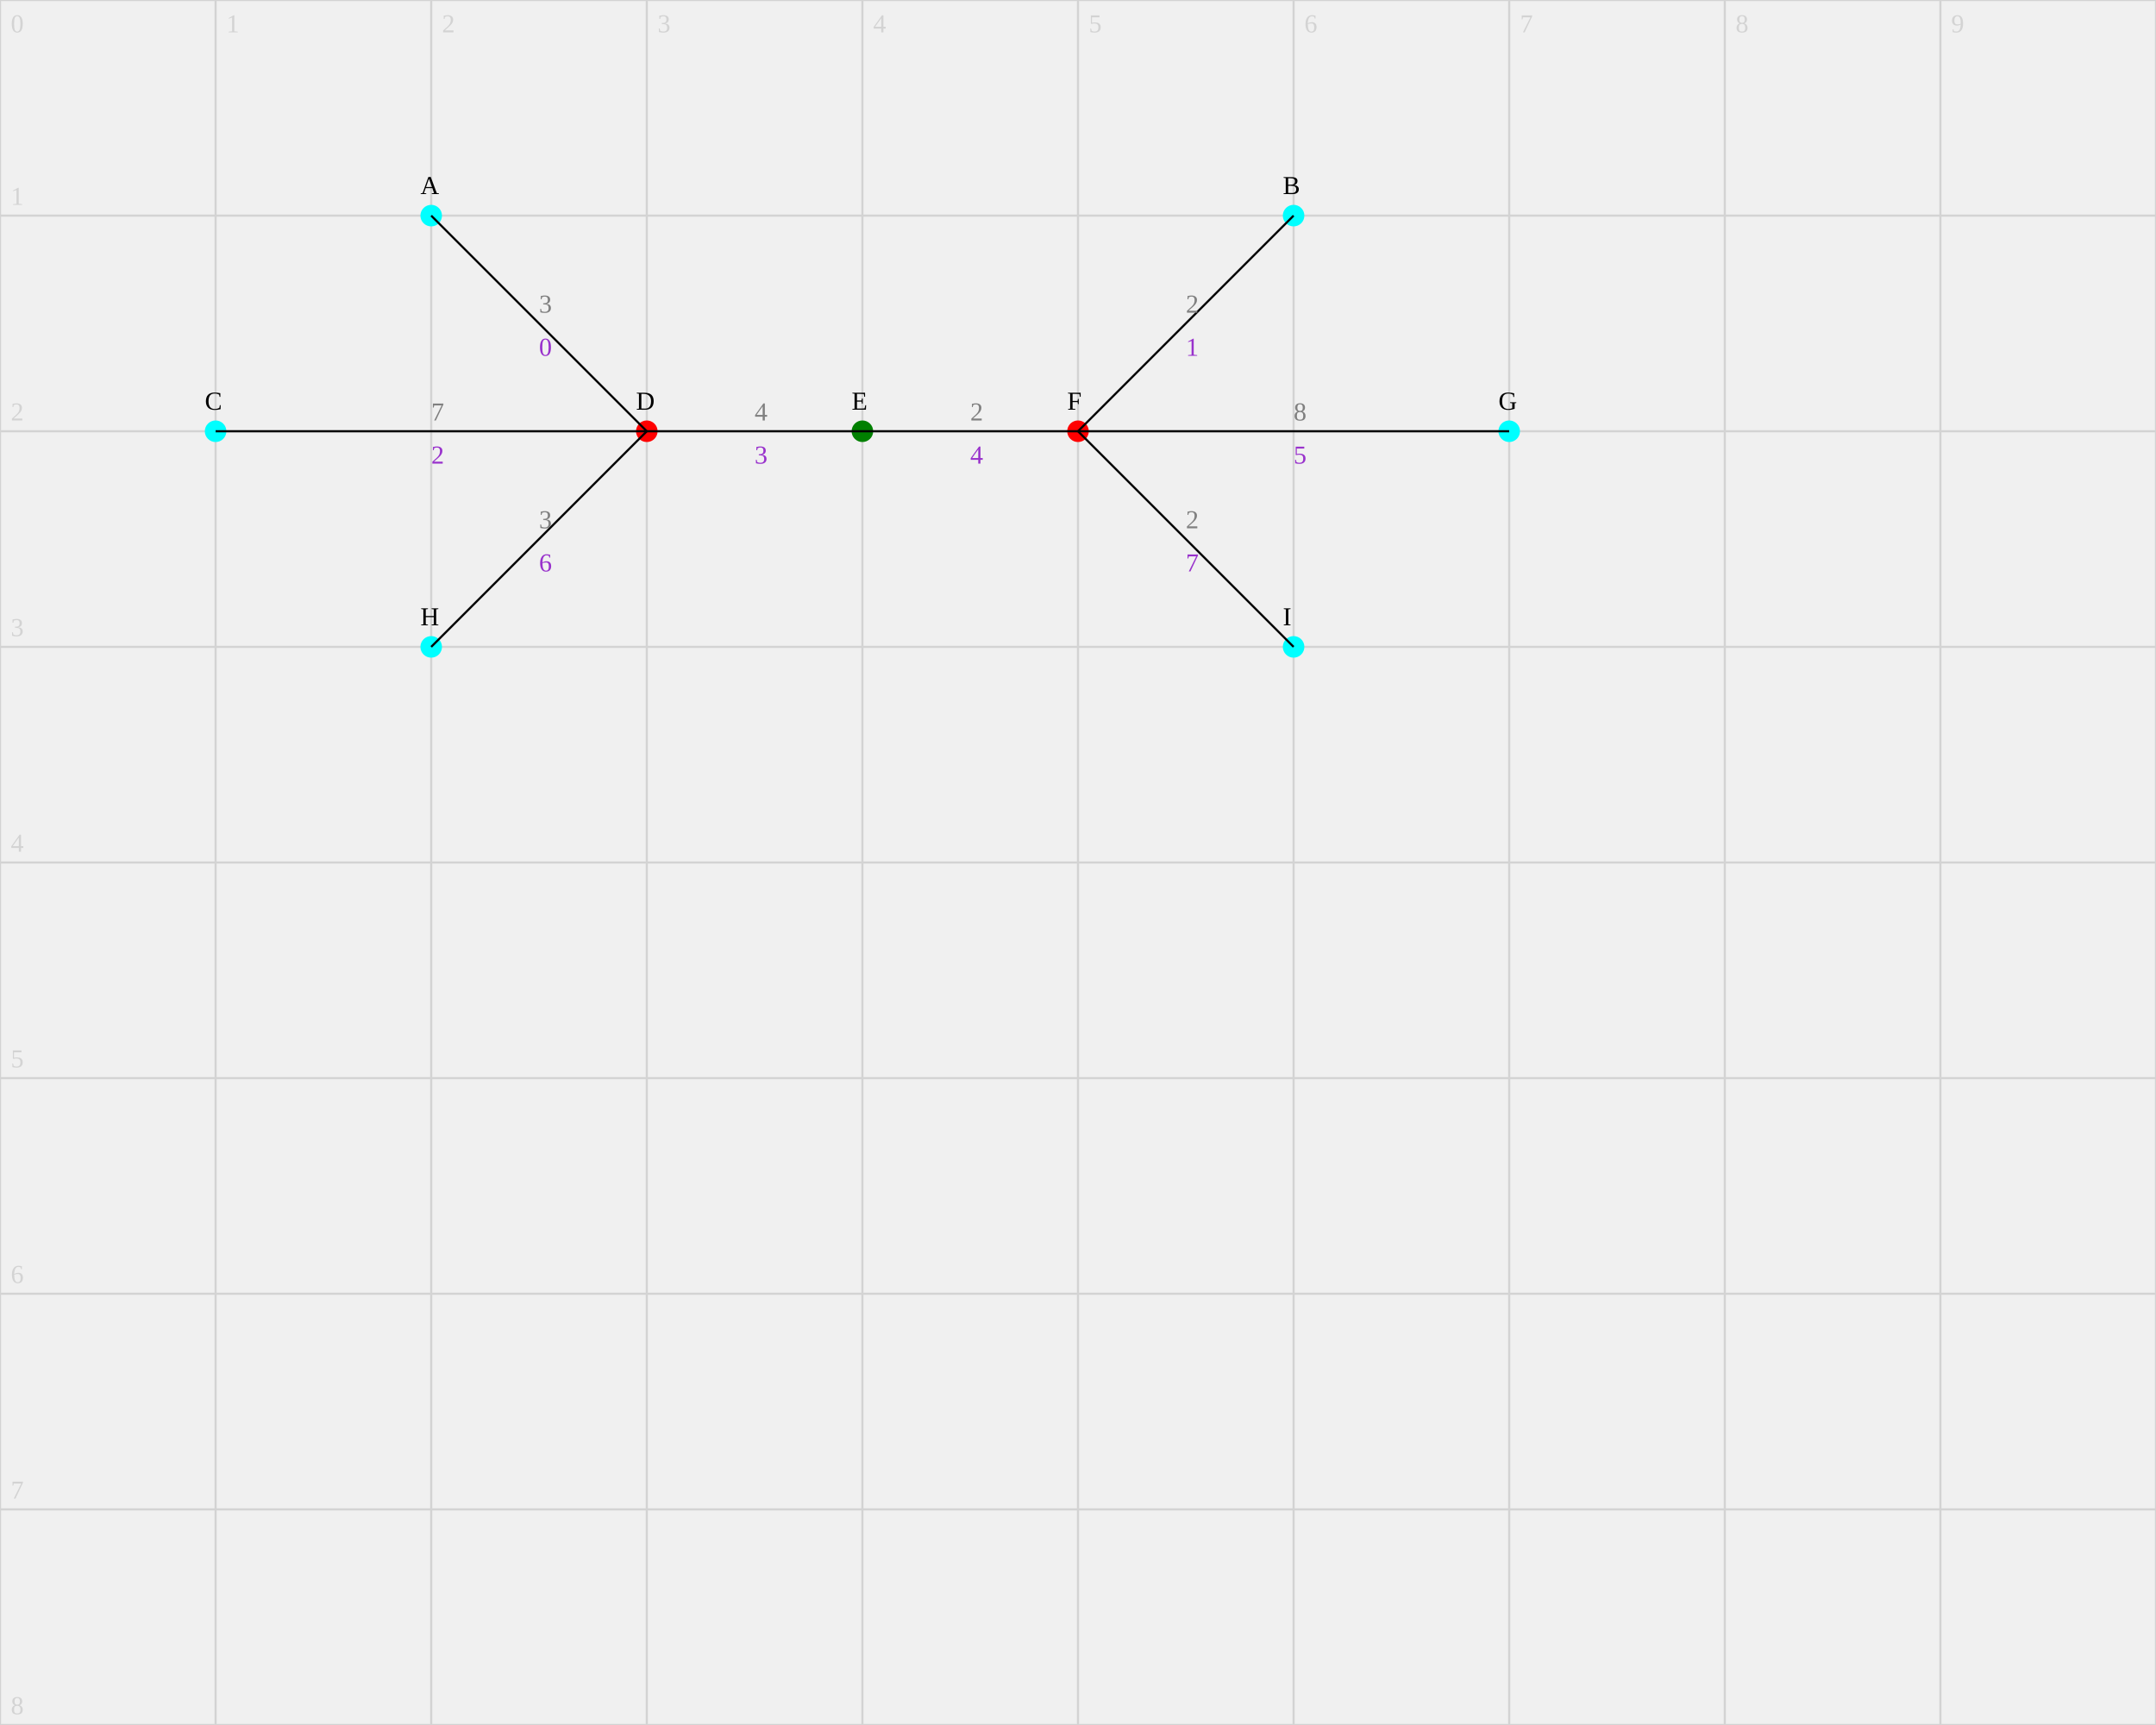
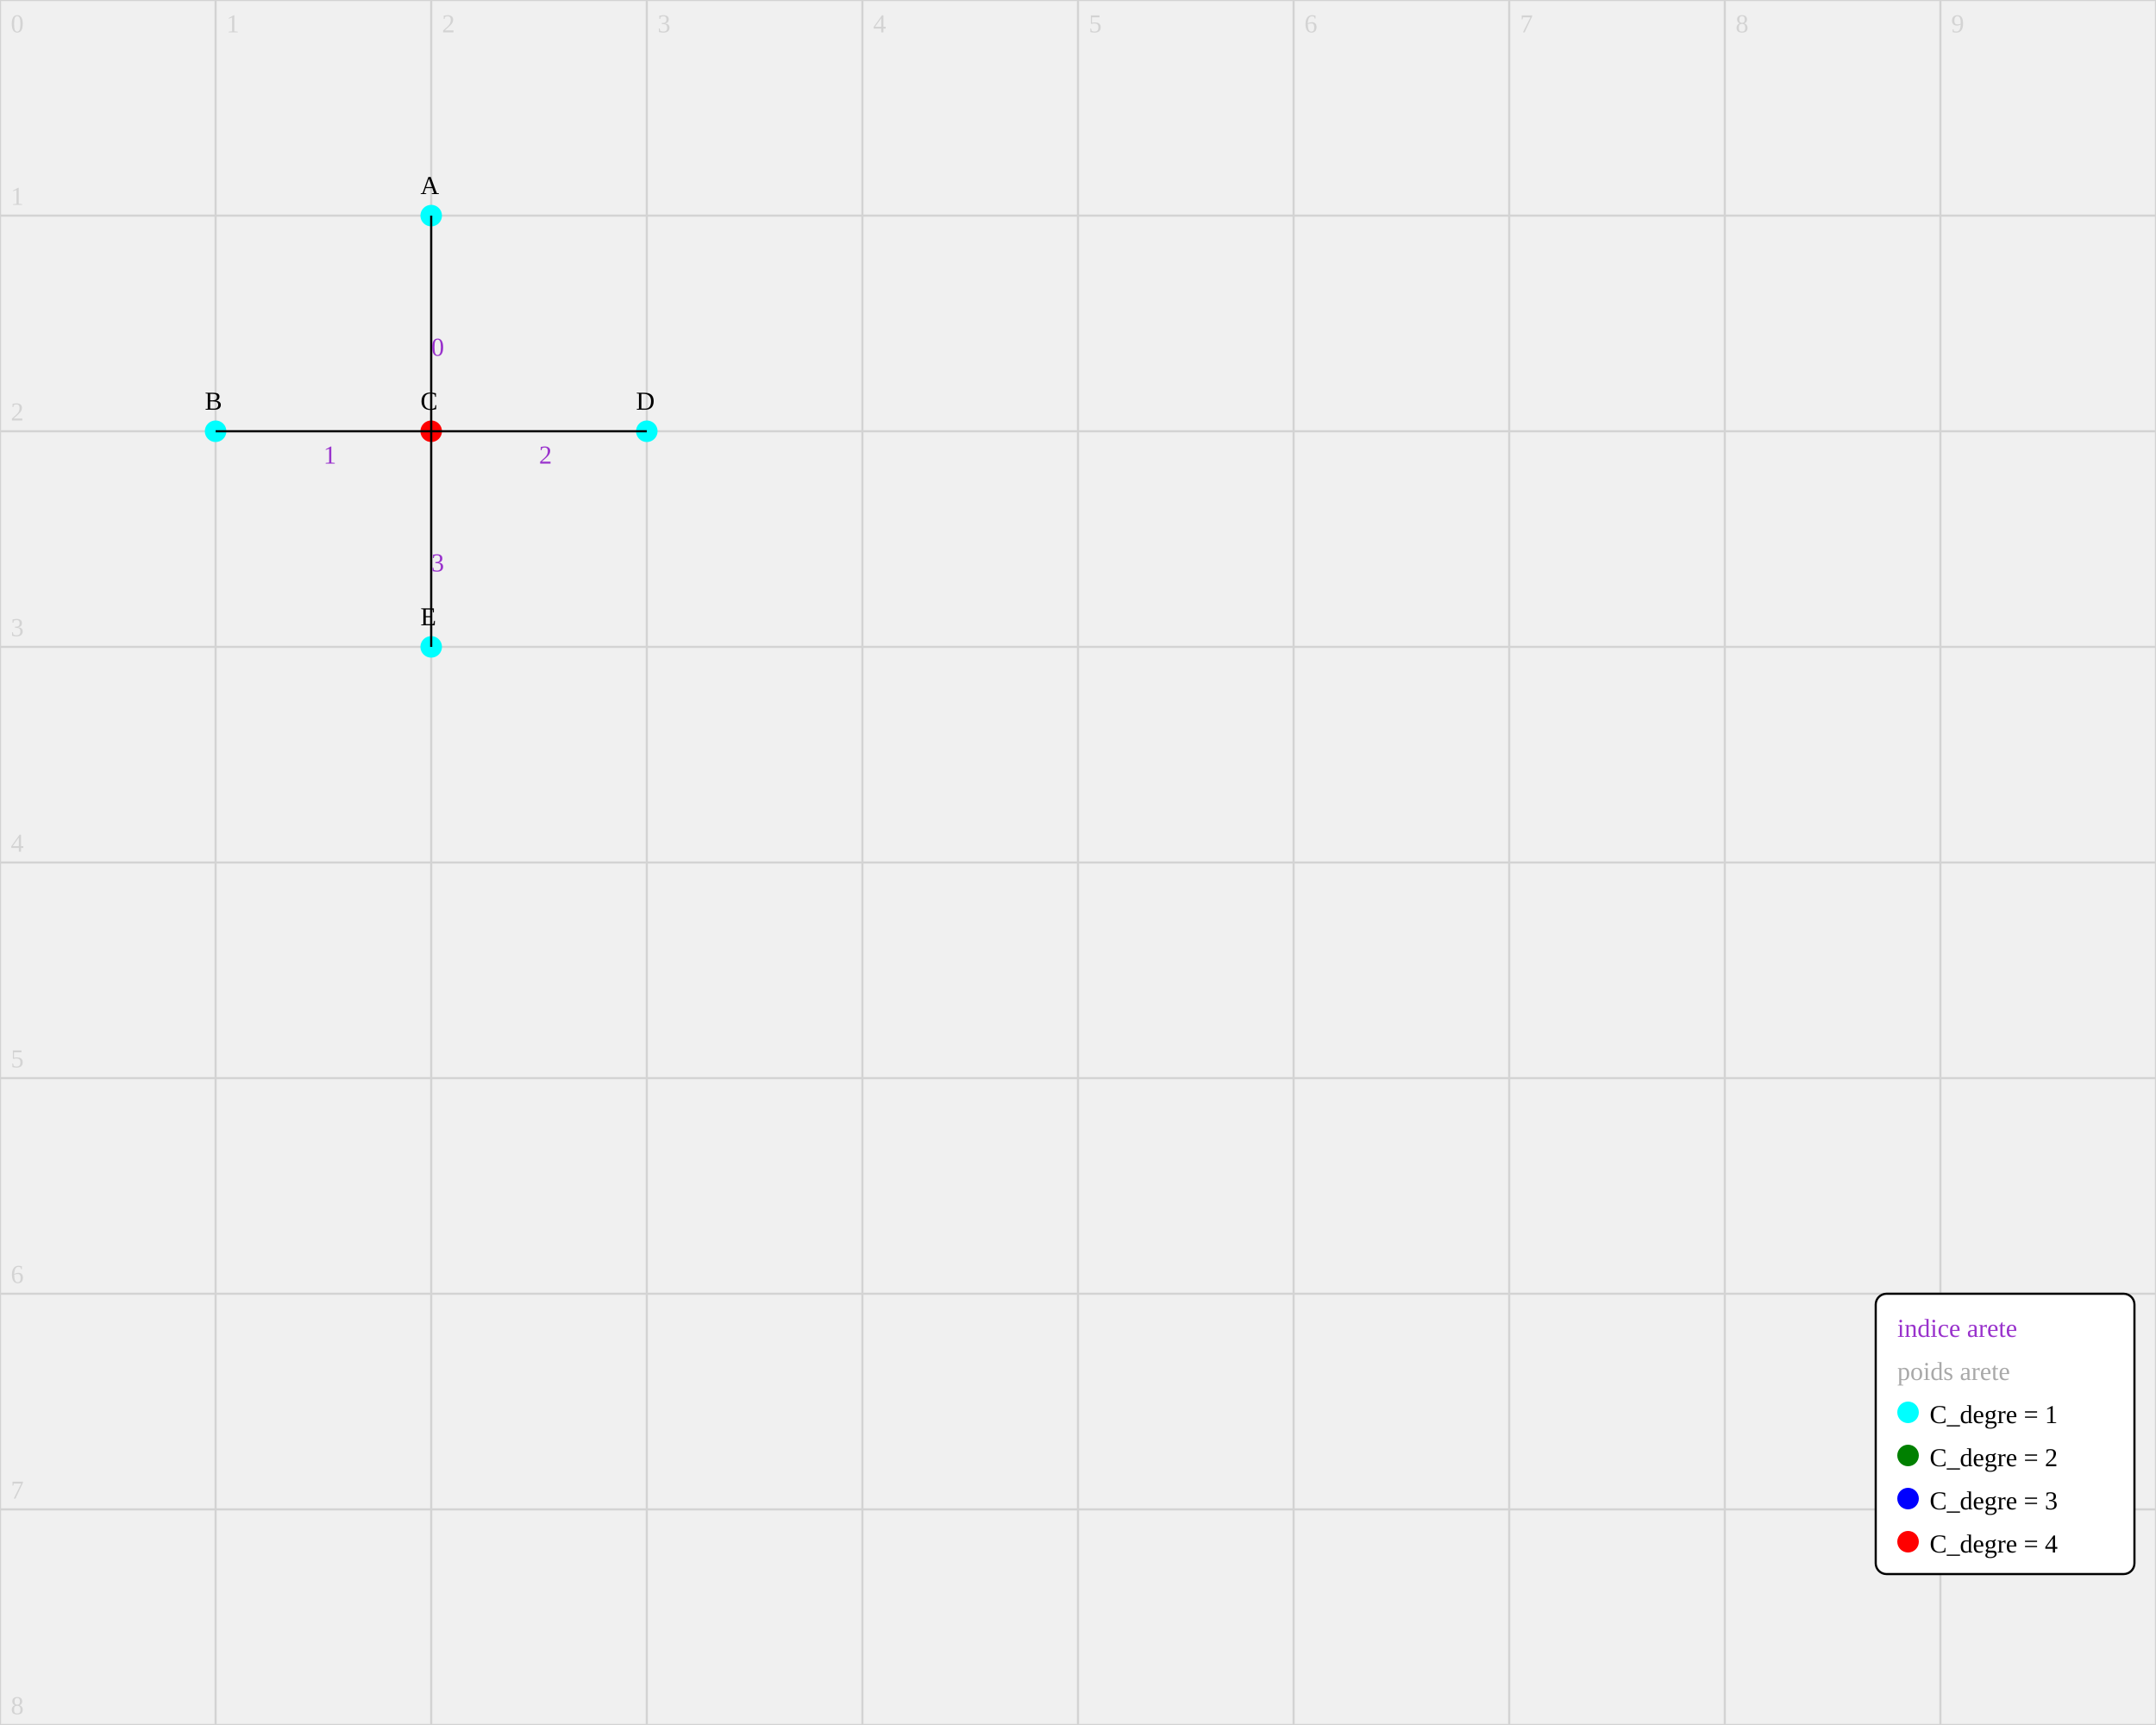
<svg xmlns="http://www.w3.org/2000/svg" version="1.1" width="1000" height="800">
  <line x1="0" y1="0" x2="1000" y2="0" stroke="lightgrey" />
  <text x="5" y="-5" fill="lightgrey">0</text>
  <line x1="0" y1="100" x2="1000" y2="100" stroke="lightgrey" />
  <text x="5" y="95" fill="lightgrey">1</text>
  <line x1="0" y1="200" x2="1000" y2="200" stroke="lightgrey" />
  <text x="5" y="195" fill="lightgrey">2</text>
  <line x1="0" y1="300" x2="1000" y2="300" stroke="lightgrey" />
  <text x="5" y="295" fill="lightgrey">3</text>
  <line x1="0" y1="400" x2="1000" y2="400" stroke="lightgrey" />
  <text x="5" y="395" fill="lightgrey">4</text>
  <line x1="0" y1="500" x2="1000" y2="500" stroke="lightgrey" />
  <text x="5" y="495" fill="lightgrey">5</text>
  <line x1="0" y1="600" x2="1000" y2="600" stroke="lightgrey" />
  <text x="5" y="595" fill="lightgrey">6</text>
  <line x1="0" y1="700" x2="1000" y2="700" stroke="lightgrey" />
  <text x="5" y="695" fill="lightgrey">7</text>
  <line x1="0" y1="800" x2="1000" y2="800" stroke="lightgrey" />
  <text x="5" y="795" fill="lightgrey">8</text>
  <line x1="0" y1="0" x2="0" y2="800" stroke="lightgrey" />
  <text x="5" y="15" fill="lightgrey">0</text>
  <line x1="100" y1="0" x2="100" y2="800" stroke="lightgrey" />
  <text x="105" y="15" fill="lightgrey">1</text>
  <line x1="200" y1="0" x2="200" y2="800" stroke="lightgrey" />
  <text x="205" y="15" fill="lightgrey">2</text>
  <line x1="300" y1="0" x2="300" y2="800" stroke="lightgrey" />
  <text x="305" y="15" fill="lightgrey">3</text>
  <line x1="400" y1="0" x2="400" y2="800" stroke="lightgrey" />
  <text x="405" y="15" fill="lightgrey">4</text>
  <line x1="500" y1="0" x2="500" y2="800" stroke="lightgrey" />
  <text x="505" y="15" fill="lightgrey">5</text>
  <line x1="600" y1="0" x2="600" y2="800" stroke="lightgrey" />
  <text x="605" y="15" fill="lightgrey">6</text>
  <line x1="700" y1="0" x2="700" y2="800" stroke="lightgrey" />
  <text x="705" y="15" fill="lightgrey">7</text>
  <line x1="800" y1="0" x2="800" y2="800" stroke="lightgrey" />
  <text x="805" y="15" fill="lightgrey">8</text>
  <line x1="900" y1="0" x2="900" y2="800" stroke="lightgrey" />
  <text x="905" y="15" fill="lightgrey">9</text>
  <line x1="1000" y1="0" x2="1000" y2="800" stroke="lightgrey" />
  <text x="1005" y="15" fill="lightgrey">10</text>
  <circle cx="200" cy="100" r="5" fill="cyan" />
  <text x="195" y="90" fill="black">A</text>
-   <circle cx="600" cy="100" r="5" fill="cyan" />
-   <text x="595" y="90" fill="black">B</text>
  <circle cx="100" cy="200" r="5" fill="cyan" />
-   <text x="95" y="190" fill="black">C</text>
-   <circle cx="300" cy="200" r="5" fill="red" />
+   <text x="95" y="190" fill="black">B</text>
+   <circle cx="200" cy="200" r="5" fill="red" />
+   <text x="195" y="190" fill="black">C</text>
+   <circle cx="300" cy="200" r="5" fill="cyan" />
  <text x="295" y="190" fill="black">D</text>
-   <circle cx="400" cy="200" r="5" fill="green" />
-   <text x="395" y="190" fill="black">E</text>
-   <circle cx="500" cy="200" r="5" fill="red" />
-   <text x="495" y="190" fill="black">F</text>
-   <circle cx="700" cy="200" r="5" fill="cyan" />
-   <text x="695" y="190" fill="black">G</text>
  <circle cx="200" cy="300" r="5" fill="cyan" />
-   <text x="195" y="290" fill="black">H</text>
-   <circle cx="600" cy="300" r="5" fill="cyan" />
-   <text x="595" y="290" fill="black">I</text>
-   <line x1="200" y1="100" x2="300" y2="200" stroke="black" />
-   <text x="250" y="165" fill="darkorchid">0</text>
-   <text x="250" y="145" fill="grey">3</text>
-   <line x1="600" y1="100" x2="500" y2="200" stroke="black" />
-   <text x="550" y="165" fill="darkorchid">1</text>
-   <text x="550" y="145" fill="grey">2</text>
-   <line x1="100" y1="200" x2="300" y2="200" stroke="black" />
-   <text x="200" y="215" fill="darkorchid">2</text>
-   <text x="200" y="195" fill="grey">7</text>
-   <line x1="300" y1="200" x2="400" y2="200" stroke="black" />
-   <text x="350" y="215" fill="darkorchid">3</text>
-   <text x="350" y="195" fill="grey">4</text>
-   <line x1="400" y1="200" x2="500" y2="200" stroke="black" />
-   <text x="450" y="215" fill="darkorchid">4</text>
-   <text x="450" y="195" fill="grey">2</text>
-   <line x1="500" y1="200" x2="700" y2="200" stroke="black" />
-   <text x="600" y="215" fill="darkorchid">5</text>
-   <text x="600" y="195" fill="grey">8</text>
-   <line x1="200" y1="300" x2="300" y2="200" stroke="black" />
-   <text x="250" y="265" fill="darkorchid">6</text>
-   <text x="250" y="245" fill="grey">3</text>
-   <line x1="600" y1="300" x2="500" y2="200" stroke="black" />
-   <text x="550" y="265" fill="darkorchid">7</text>
-   <text x="550" y="245" fill="grey">2</text>
+   <text x="195" y="290" fill="black">E</text>
+   <line x1="200" y1="100" x2="200" y2="200" stroke="black" />
+   <text x="200" y="165" fill="darkorchid">0</text>
+   <line x1="100" y1="200" x2="200" y2="200" stroke="black" />
+   <text x="150" y="215" fill="darkorchid">1</text>
+   <line x1="200" y1="200" x2="300" y2="200" stroke="black" />
+   <text x="250" y="215" fill="darkorchid">2</text>
+   <line x1="200" y1="200" x2="200" y2="300" stroke="black" />
+   <text x="200" y="265" fill="darkorchid">3</text>
+   <rect x="870" y="600" width="120" height="130" rx="5" ry="5" fill="white" stroke="black" stroke-width="1px" />
+   <text x="880" y="620" fill="darkorchid">indice arete</text>
+   <text x="880" y="640" fill="darkgrey">poids arete</text>
+   <circle cx="885" cy="655" r="5" fill="cyan" />
+   <text x="895" y="660" fill="black">C_degre = 1</text>
+   <circle cx="885" cy="675" r="5" fill="green" />
+   <text x="895" y="680" fill="black">C_degre = 2</text>
+   <circle cx="885" cy="695" r="5" fill="blue" />
+   <text x="895" y="700" fill="black">C_degre = 3</text>
+   <circle cx="885" cy="715" r="5" fill="red" />
+   <text x="895" y="720" fill="black">C_degre = 4</text>
</svg>
